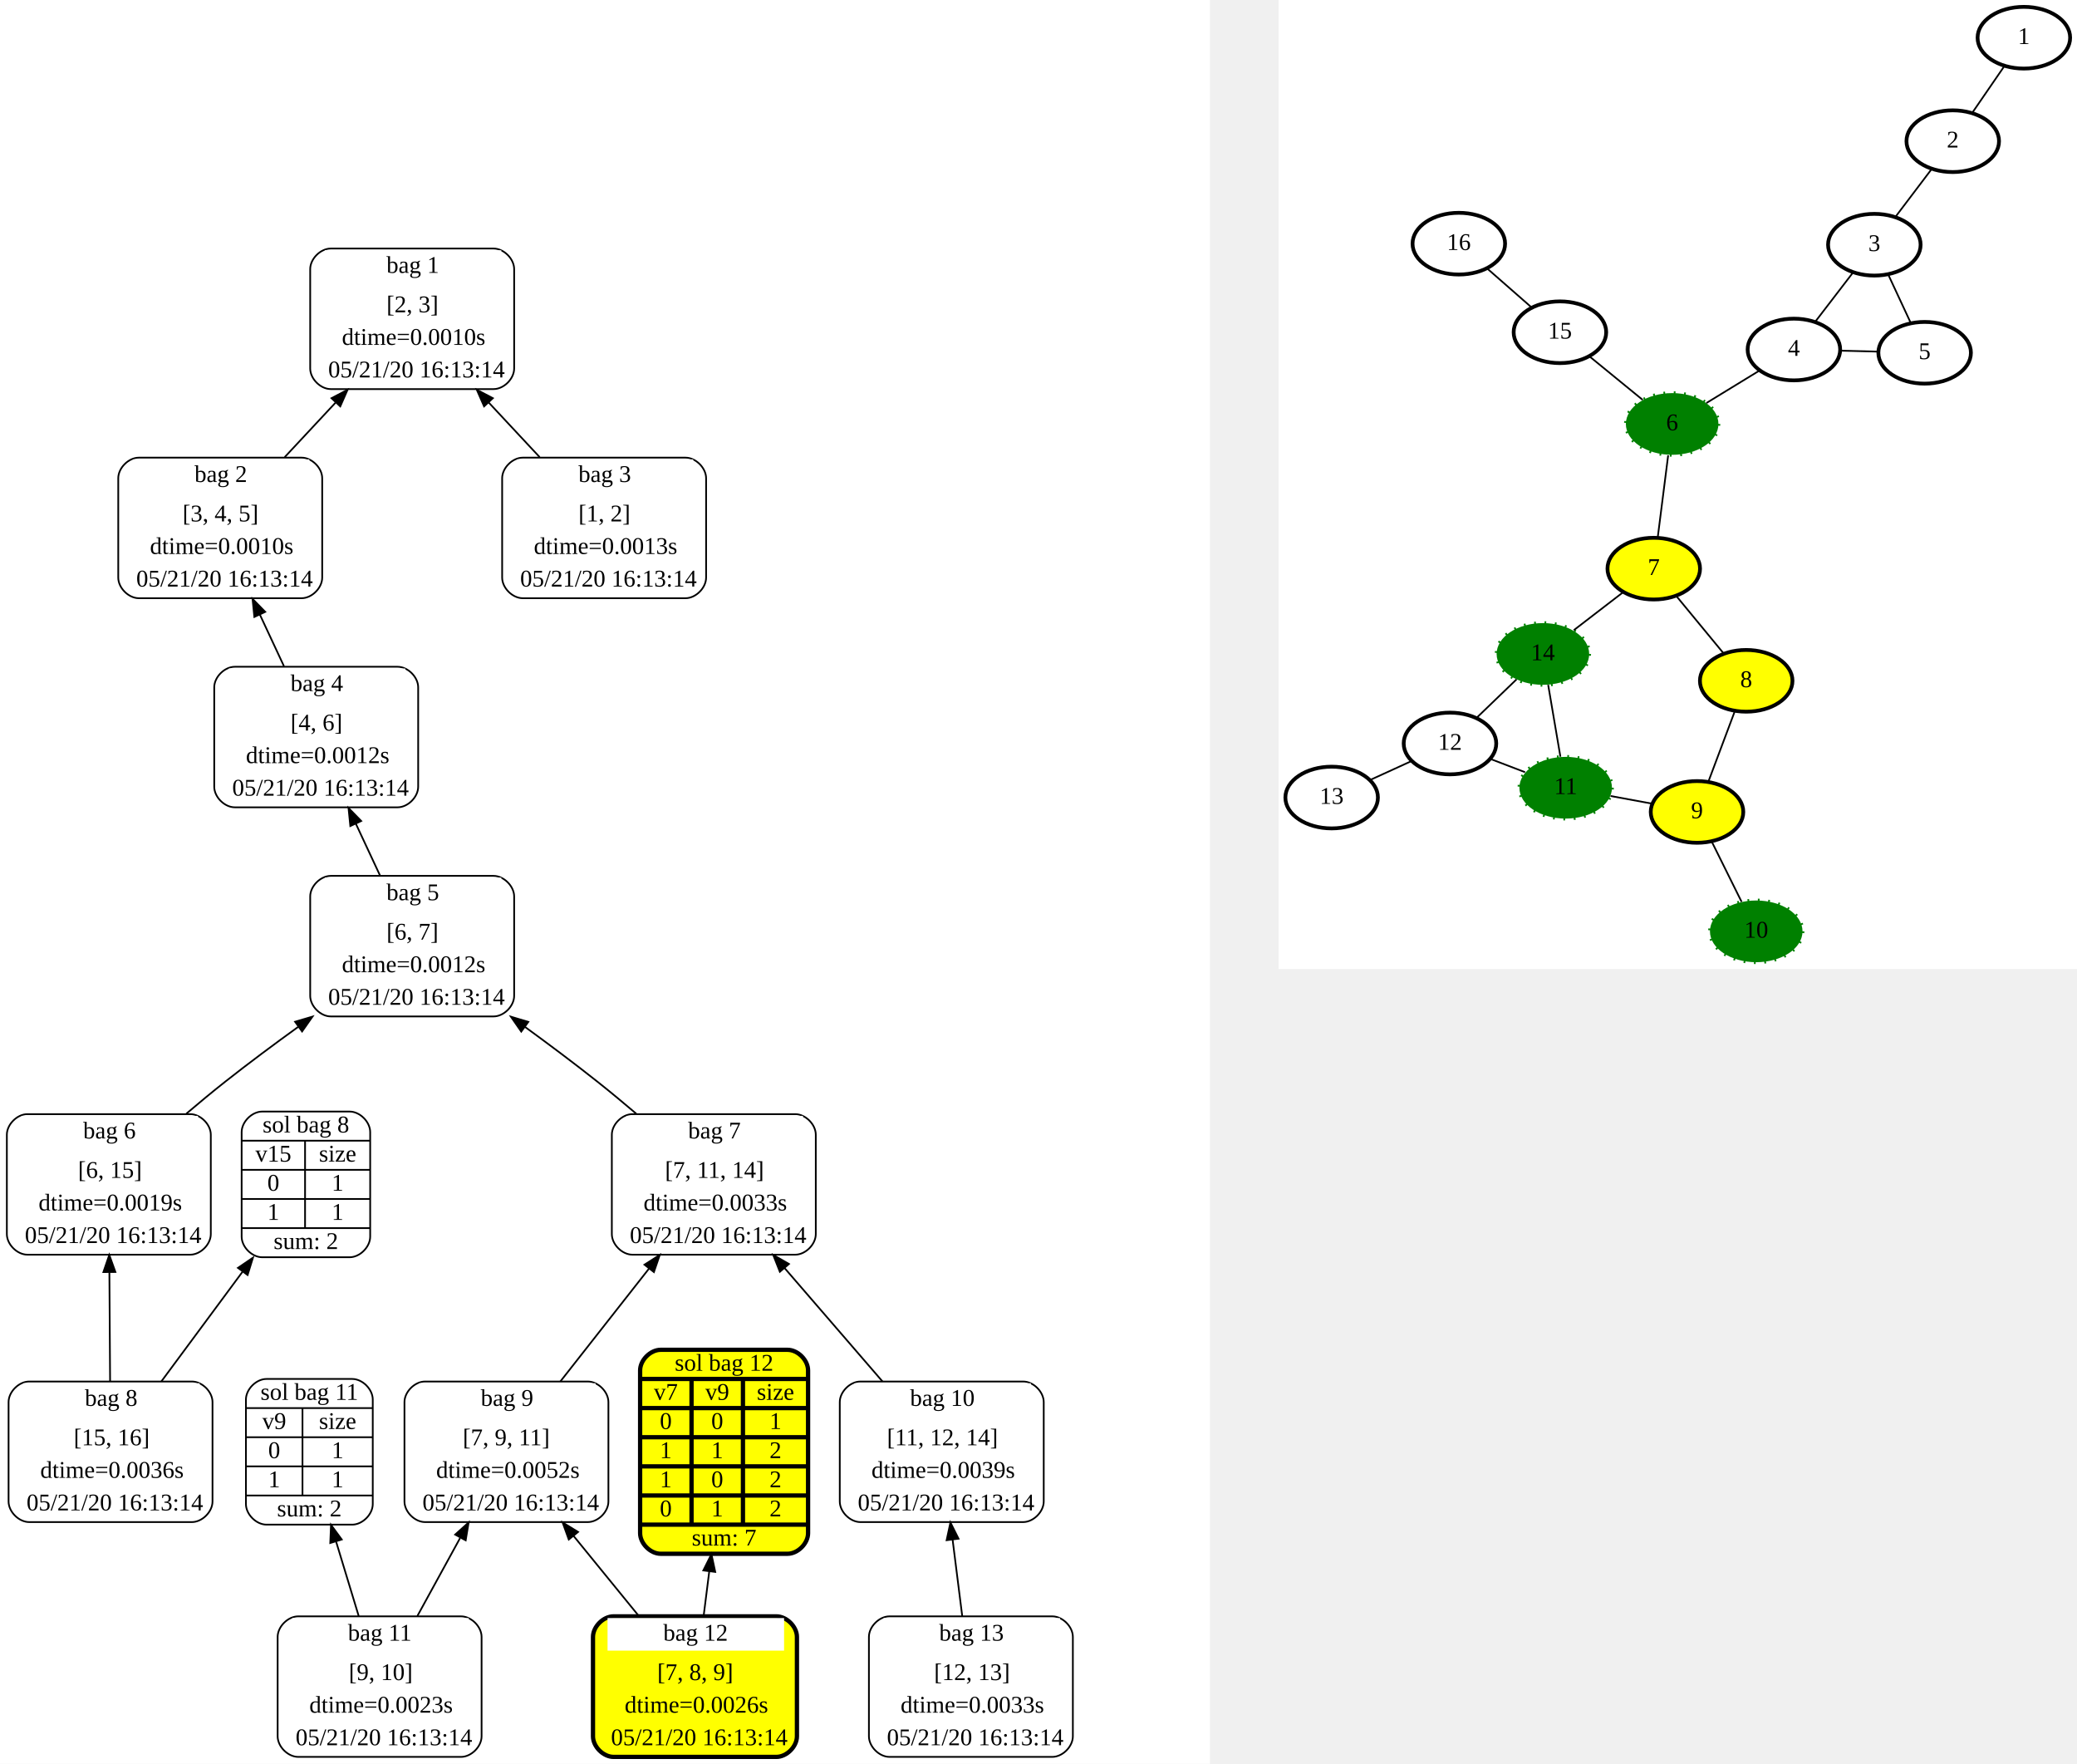
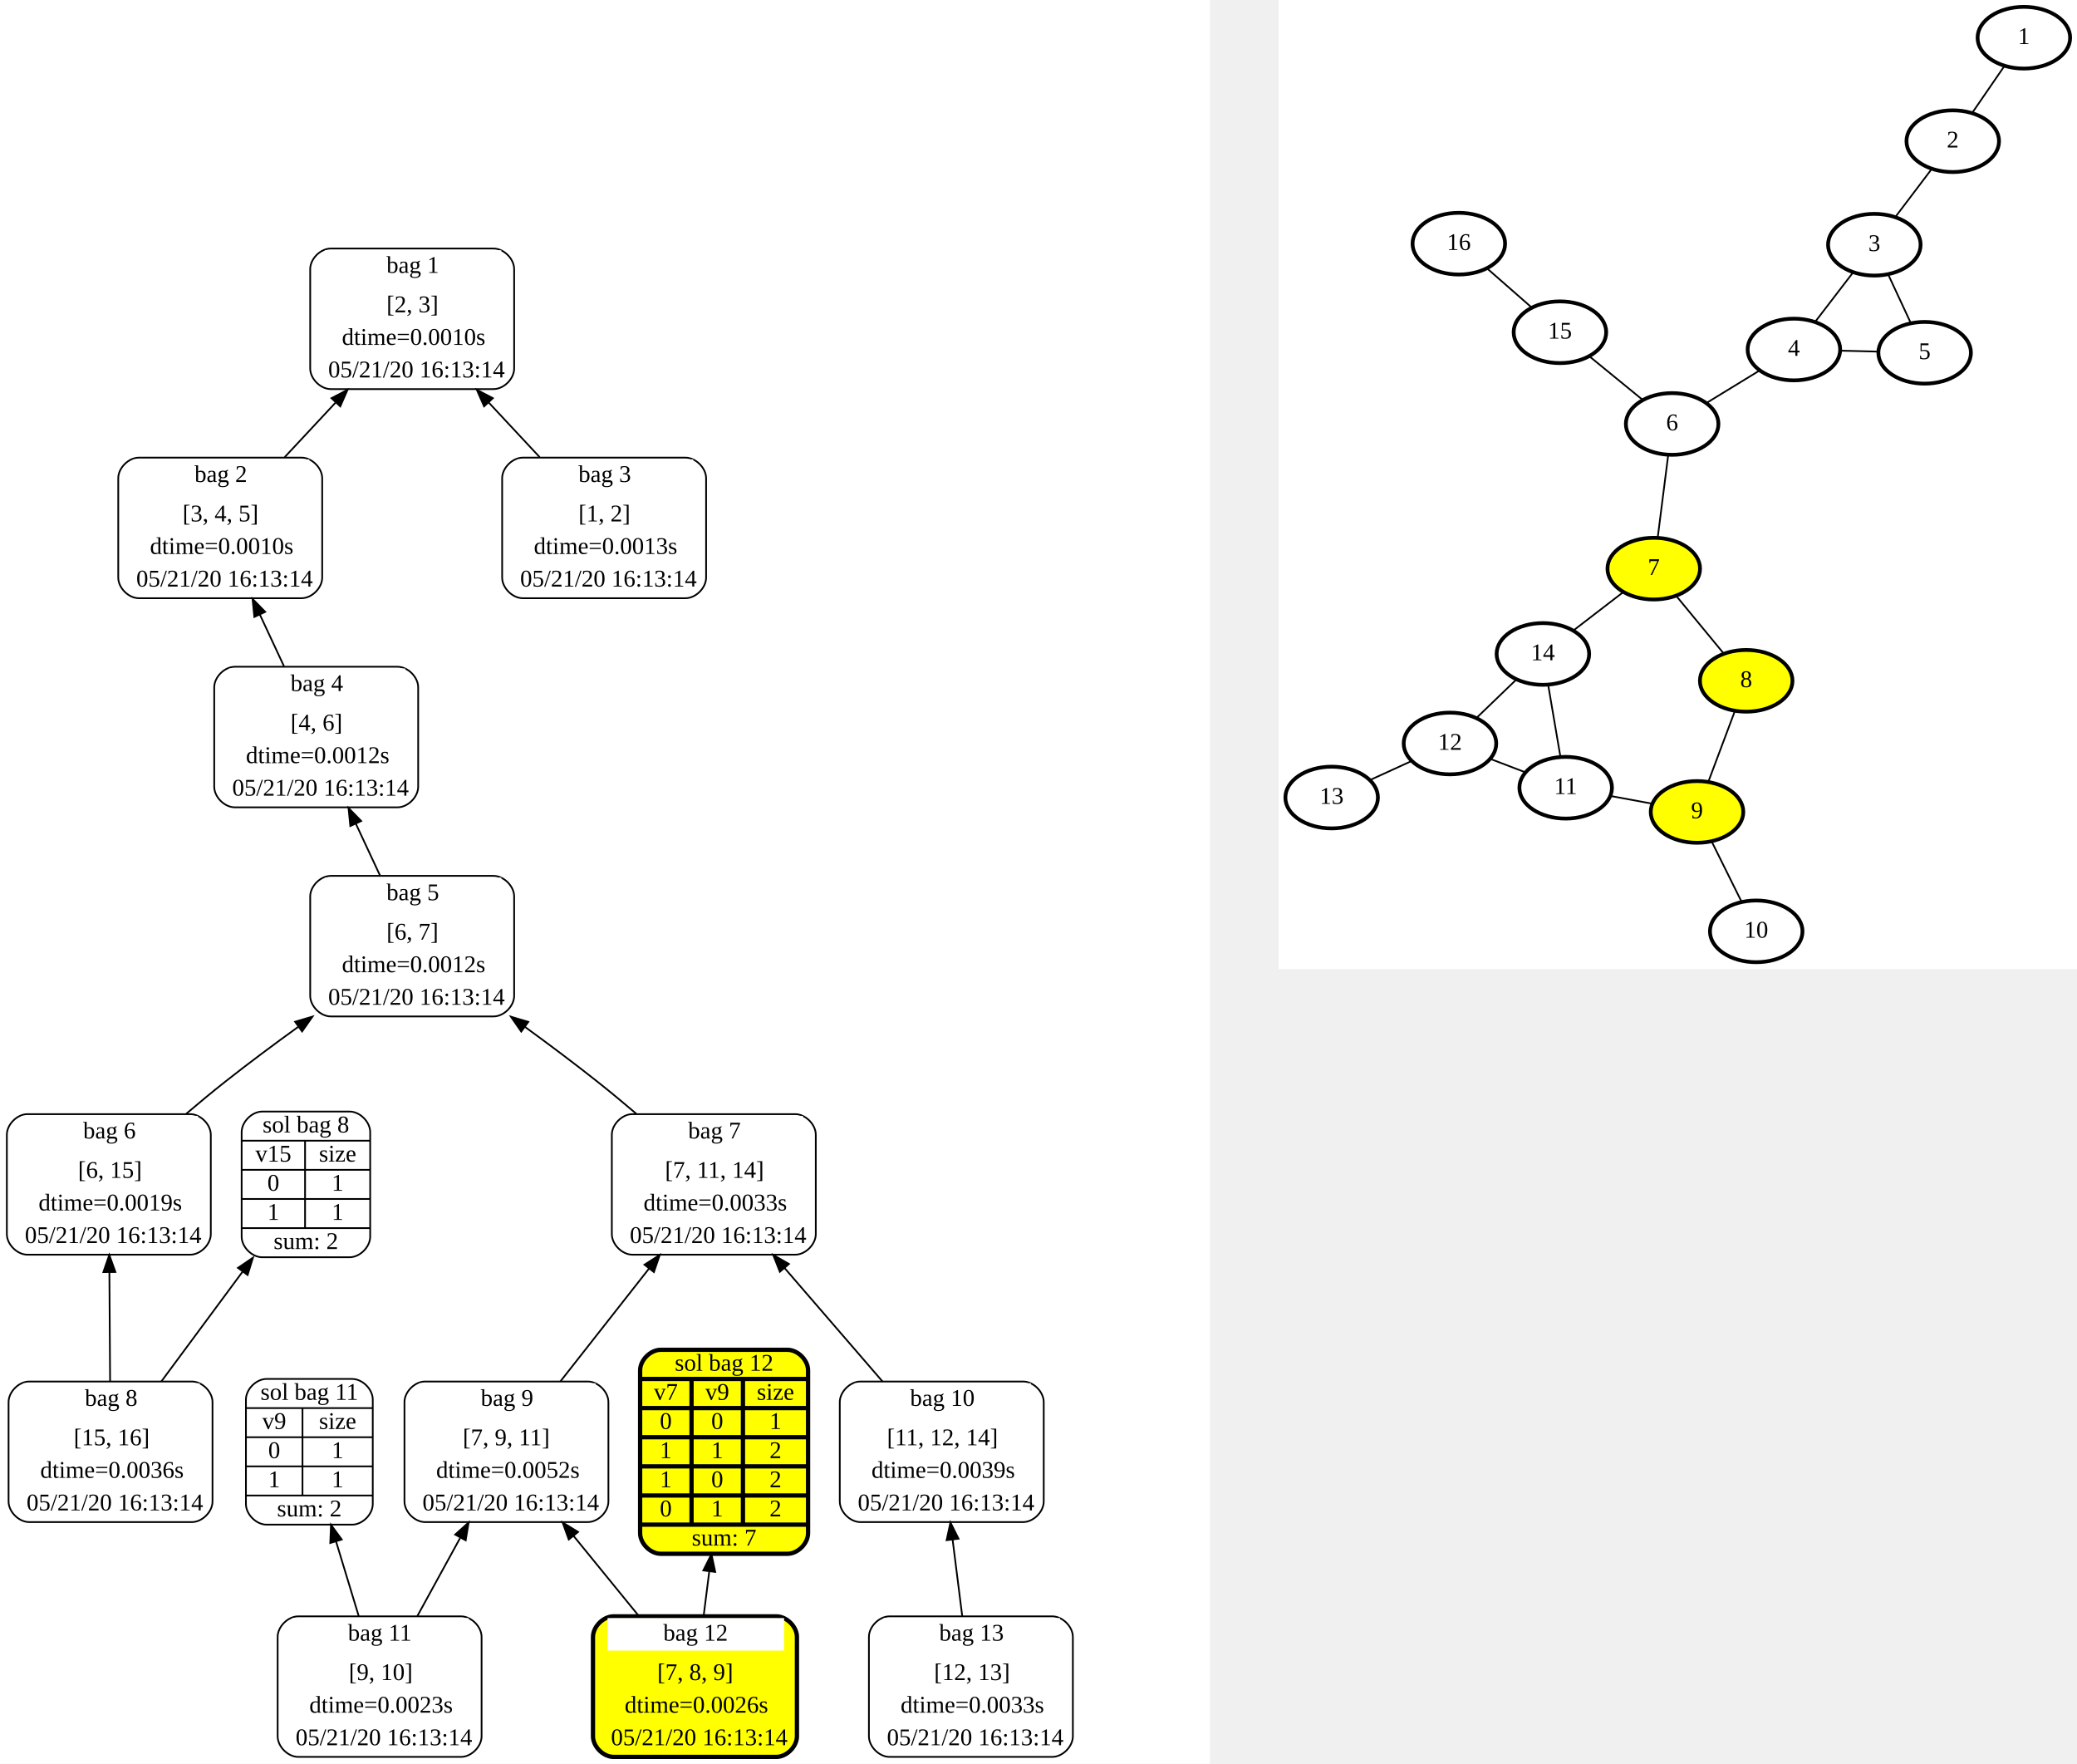
<svg xmlns="http://www.w3.org/2000/svg" viewBox="0.00 0.00 1211.9 1029.0" preserveAspectRatio="xMinYMin">
  <g id="graph0" class="graph" transform="scale(1 1) rotate(0) translate(4 1025)">
    <polygon fill="white" stroke="transparent" points="-4,4 -4,-1025 702,-1025 702,4 -4,4" />
    <g id="node1" class="node">
      <path fill="white" stroke="black" d="M284,-880C284,-880 189,-880 189,-880 183,-880 177,-874 177,-868 177,-868 177,-810 177,-810 177,-804 183,-798 189,-798 189,-798 284,-798 284,-798 290,-798 296,-804 296,-810 296,-810 296,-868 296,-868 296,-874 290,-880 284,-880" />
      <polygon fill="white" stroke="transparent" points="185.5,-860 185.5,-879 288.5,-879 288.5,-860 185.5,-860" />
      <text text-anchor="start" x="221.5" y="-865.8" font-family="Times New Roman,serif" font-size="14.00">bag 1</text>
      <text text-anchor="start" x="221.5" y="-842.8" font-family="Times New Roman,serif" font-size="14.00">[2, 3]</text>
      <text text-anchor="start" x="195.5" y="-823.8" font-family="Times New Roman,serif" font-size="14.00">dtime=0.0010s</text>
      <text text-anchor="start" x="187.5" y="-804.8" font-family="Times New Roman,serif" font-size="14.00">05/21/20 16:13:14</text>
    </g>
    <g id="node2" class="node">
      <path fill="white" stroke="black" d="M172,-758C172,-758 77,-758 77,-758 71,-758 65,-752 65,-746 65,-746 65,-688 65,-688 65,-682 71,-676 77,-676 77,-676 172,-676 172,-676 178,-676 184,-682 184,-688 184,-688 184,-746 184,-746 184,-752 178,-758 172,-758" />
      <polygon fill="white" stroke="transparent" points="73.5,-738 73.5,-757 176.5,-757 176.5,-738 73.5,-738" />
      <text text-anchor="start" x="109.5" y="-743.8" font-family="Times New Roman,serif" font-size="14.00">bag 2</text>
      <text text-anchor="start" x="102.5" y="-720.8" font-family="Times New Roman,serif" font-size="14.00">[3, 4, 5]</text>
      <text text-anchor="start" x="83.5" y="-701.8" font-family="Times New Roman,serif" font-size="14.00">dtime=0.0010s</text>
      <text text-anchor="start" x="75.5" y="-682.8" font-family="Times New Roman,serif" font-size="14.00">05/21/20 16:13:14</text>
    </g>
    <g id="edge1" class="edge">
      <path fill="none" stroke="black" d="M162.11,-758.29C171.62,-768.48 181.93,-779.53 191.75,-790.06" />
      <polygon fill="black" stroke="black" points="189.42,-792.69 198.8,-797.61 194.54,-787.91 189.42,-792.69" />
    </g>
    <g id="node3" class="node">
      <path fill="white" stroke="black" d="M396,-758C396,-758 301,-758 301,-758 295,-758 289,-752 289,-746 289,-746 289,-688 289,-688 289,-682 295,-676 301,-676 301,-676 396,-676 396,-676 402,-676 408,-682 408,-688 408,-688 408,-746 408,-746 408,-752 402,-758 396,-758" />
      <polygon fill="white" stroke="transparent" points="297.5,-738 297.5,-757 400.5,-757 400.5,-738 297.5,-738" />
      <text text-anchor="start" x="333.5" y="-743.8" font-family="Times New Roman,serif" font-size="14.00">bag 3</text>
      <text text-anchor="start" x="333.5" y="-720.8" font-family="Times New Roman,serif" font-size="14.00">[1, 2]</text>
      <text text-anchor="start" x="307.5" y="-701.8" font-family="Times New Roman,serif" font-size="14.00">dtime=0.0013s</text>
      <text text-anchor="start" x="299.5" y="-682.8" font-family="Times New Roman,serif" font-size="14.00">05/21/20 16:13:14</text>
    </g>
    <g id="edge2" class="edge">
      <path fill="none" stroke="black" d="M310.89,-758.29C301.38,-768.48 291.07,-779.53 281.25,-790.06" />
      <polygon fill="black" stroke="black" points="278.46,-787.91 274.2,-797.61 283.58,-792.69 278.46,-787.91" />
    </g>
    <g id="node4" class="node">
      <path fill="white" stroke="black" d="M228,-636C228,-636 133,-636 133,-636 127,-636 121,-630 121,-624 121,-624 121,-566 121,-566 121,-560 127,-554 133,-554 133,-554 228,-554 228,-554 234,-554 240,-560 240,-566 240,-566 240,-624 240,-624 240,-630 234,-636 228,-636" />
      <polygon fill="white" stroke="transparent" points="129.5,-616 129.5,-635 232.5,-635 232.5,-616 129.5,-616" />
      <text text-anchor="start" x="165.5" y="-621.8" font-family="Times New Roman,serif" font-size="14.00">bag 4</text>
      <text text-anchor="start" x="165.5" y="-598.8" font-family="Times New Roman,serif" font-size="14.00">[4, 6]</text>
      <text text-anchor="start" x="139.5" y="-579.8" font-family="Times New Roman,serif" font-size="14.00">dtime=0.0012s</text>
      <text text-anchor="start" x="131.5" y="-560.8" font-family="Times New Roman,serif" font-size="14.00">05/21/20 16:13:14</text>
    </g>
    <g id="edge3" class="edge">
      <path fill="none" stroke="black" d="M161.7,-636.29C157.17,-645.99 152.29,-656.46 147.59,-666.52" />
      <polygon fill="black" stroke="black" points="144.41,-665.07 143.35,-675.61 150.75,-668.03 144.41,-665.07" />
    </g>
    <g id="node5" class="node">
      <path fill="white" stroke="black" d="M284,-514C284,-514 189,-514 189,-514 183,-514 177,-508 177,-502 177,-502 177,-444 177,-444 177,-438 183,-432 189,-432 189,-432 284,-432 284,-432 290,-432 296,-438 296,-444 296,-444 296,-502 296,-502 296,-508 290,-514 284,-514" />
      <polygon fill="white" stroke="transparent" points="185.5,-494 185.5,-513 288.5,-513 288.5,-494 185.5,-494" />
      <text text-anchor="start" x="221.5" y="-499.8" font-family="Times New Roman,serif" font-size="14.00">bag 5</text>
      <text text-anchor="start" x="221.5" y="-476.8" font-family="Times New Roman,serif" font-size="14.00">[6, 7]</text>
      <text text-anchor="start" x="195.5" y="-457.8" font-family="Times New Roman,serif" font-size="14.00">dtime=0.0012s</text>
      <text text-anchor="start" x="187.5" y="-438.8" font-family="Times New Roman,serif" font-size="14.00">05/21/20 16:13:14</text>
    </g>
    <g id="edge4" class="edge">
      <path fill="none" stroke="black" d="M217.7,-514.29C213.17,-523.99 208.29,-534.46 203.59,-544.52" />
      <polygon fill="black" stroke="black" points="200.41,-543.07 199.35,-553.61 206.75,-546.03 200.41,-543.07" />
    </g>
    <g id="node6" class="node">
      <path fill="white" stroke="black" d="M107,-375C107,-375 12,-375 12,-375 6,-375 0,-369 0,-363 0,-363 0,-305 0,-305 0,-299 6,-293 12,-293 12,-293 107,-293 107,-293 113,-293 119,-299 119,-305 119,-305 119,-363 119,-363 119,-369 113,-375 107,-375" />
      <polygon fill="white" stroke="transparent" points="8.5,-355 8.5,-374 111.5,-374 111.5,-355 8.5,-355" />
      <text text-anchor="start" x="44.5" y="-360.8" font-family="Times New Roman,serif" font-size="14.00">bag 6</text>
      <text text-anchor="start" x="41.5" y="-337.8" font-family="Times New Roman,serif" font-size="14.00">[6, 15]</text>
      <text text-anchor="start" x="18.5" y="-318.8" font-family="Times New Roman,serif" font-size="14.00">dtime=0.0019s</text>
      <text text-anchor="start" x="10.5" y="-299.8" font-family="Times New Roman,serif" font-size="14.00">05/21/20 16:13:14</text>
    </g>
    <g id="edge5" class="edge">
      <path fill="none" stroke="black" d="M104.73,-375.27C112.24,-381.65 120.01,-388.1 127.5,-394 141.02,-404.66 155.82,-415.68 170.05,-425.95" />
      <polygon fill="black" stroke="black" points="168.17,-428.91 178.34,-431.9 172.26,-423.23 168.17,-428.91" />
    </g>
    <g id="node7" class="node">
      <path fill="white" stroke="black" d="M460,-375C460,-375 365,-375 365,-375 359,-375 353,-369 353,-363 353,-363 353,-305 353,-305 353,-299 359,-293 365,-293 365,-293 460,-293 460,-293 466,-293 472,-299 472,-305 472,-305 472,-363 472,-363 472,-369 466,-375 460,-375" />
      <polygon fill="white" stroke="transparent" points="361.5,-355 361.5,-374 464.5,-374 464.5,-355 361.5,-355" />
      <text text-anchor="start" x="397.5" y="-360.8" font-family="Times New Roman,serif" font-size="14.00">bag 7</text>
      <text text-anchor="start" x="384" y="-337.8" font-family="Times New Roman,serif" font-size="14.00">[7, 11, 14]</text>
      <text text-anchor="start" x="371.5" y="-318.8" font-family="Times New Roman,serif" font-size="14.00">dtime=0.0033s</text>
      <text text-anchor="start" x="363.5" y="-299.8" font-family="Times New Roman,serif" font-size="14.00">05/21/20 16:13:14</text>
    </g>
    <g id="edge6" class="edge">
      <path fill="none" stroke="black" d="M367.25,-375.24C359.75,-381.63 351.97,-388.08 344.5,-394 331.09,-404.63 316.41,-415.63 302.32,-425.89" />
      <polygon fill="black" stroke="black" points="300.14,-423.15 294.1,-431.85 304.25,-428.81 300.14,-423.15" />
    </g>
    <g id="node8" class="node">
      <path fill="white" stroke="black" d="M108,-219C108,-219 13,-219 13,-219 7,-219 1,-213 1,-207 1,-207 1,-149 1,-149 1,-143 7,-137 13,-137 13,-137 108,-137 108,-137 114,-137 120,-143 120,-149 120,-149 120,-207 120,-207 120,-213 114,-219 108,-219" />
      <polygon fill="white" stroke="transparent" points="9.5,-199 9.5,-218 112.5,-218 112.5,-199 9.5,-199" />
      <text text-anchor="start" x="45.5" y="-204.8" font-family="Times New Roman,serif" font-size="14.00">bag 8</text>
      <text text-anchor="start" x="39" y="-181.8" font-family="Times New Roman,serif" font-size="14.00">[15, 16]</text>
      <text text-anchor="start" x="19.5" y="-162.8" font-family="Times New Roman,serif" font-size="14.00">dtime=0.0036s</text>
      <text text-anchor="start" x="11.5" y="-143.8" font-family="Times New Roman,serif" font-size="14.00">05/21/20 16:13:14</text>
    </g>
    <g id="edge7" class="edge">
      <path fill="none" stroke="black" d="M60.24,-219.06C60.11,-238.5 59.96,-262.06 59.83,-282.7" />
      <polygon fill="black" stroke="black" points="56.33,-282.85 59.76,-292.87 63.33,-282.9 56.33,-282.85" />
    </g>
    <g id="node14" class="node">
      <path fill="white" stroke="black" d="M149,-291.5C149,-291.5 200,-291.5 200,-291.5 206,-291.5 212,-297.5 212,-303.5 212,-303.5 212,-364.5 212,-364.5 212,-370.5 206,-376.5 200,-376.5 200,-376.5 149,-376.5 149,-376.5 143,-376.5 137,-370.5 137,-364.5 137,-364.5 137,-303.5 137,-303.5 137,-297.5 143,-291.5 149,-291.5" />
      <text text-anchor="middle" x="174.5" y="-364.3" font-family="Times New Roman,serif" font-size="14.00">sol bag 8</text>
      <text text-anchor="middle" x="155.5" y="-347.3" font-family="Times New Roman,serif" font-size="14.00">v15</text>
      <text text-anchor="middle" x="155.5" y="-330.3" font-family="Times New Roman,serif" font-size="14.00">0</text>
      <text text-anchor="middle" x="155.5" y="-313.3" font-family="Times New Roman,serif" font-size="14.00">1</text>
      <text text-anchor="middle" x="193" y="-347.3" font-family="Times New Roman,serif" font-size="14.00">size</text>
      <text text-anchor="middle" x="193" y="-330.3" font-family="Times New Roman,serif" font-size="14.00">1</text>
      <text text-anchor="middle" x="193" y="-313.3" font-family="Times New Roman,serif" font-size="14.00">1</text>
      <text text-anchor="middle" x="174.5" y="-296.3" font-family="Times New Roman,serif" font-size="14.00">sum: 2</text>
      <polyline fill="none" stroke="black" points="137,-359.5 212,-359.5 " />
      <polyline fill="none" stroke="black" points="137,-342.5 174,-342.5 " />
      <polyline fill="none" stroke="black" points="137,-325.5 174,-325.5 " />
      <polyline fill="none" stroke="black" points="174,-308.5 174,-359.5 " />
      <polyline fill="none" stroke="black" points="174,-342.5 212,-342.5 " />
      <polyline fill="none" stroke="black" points="174,-325.5 212,-325.5 " />
      <polyline fill="none" stroke="black" points="137,-308.5 212,-308.5 " />
    </g>
    <g id="edge13" class="edge">
      <path fill="none" stroke="black" d="M90.15,-219.06C104.66,-238.65 122.25,-262.42 137.61,-283.17" />
      <polygon fill="black" stroke="black" points="134.84,-285.3 143.6,-291.26 140.46,-281.14 134.84,-285.3" />
    </g>
    <g id="node9" class="node">
      <path fill="white" stroke="black" d="M339,-219C339,-219 244,-219 244,-219 238,-219 232,-213 232,-207 232,-207 232,-149 232,-149 232,-143 238,-137 244,-137 244,-137 339,-137 339,-137 345,-137 351,-143 351,-149 351,-149 351,-207 351,-207 351,-213 345,-219 339,-219" />
      <polygon fill="white" stroke="transparent" points="240.5,-199 240.5,-218 343.5,-218 343.5,-199 240.5,-199" />
      <text text-anchor="start" x="276.5" y="-204.8" font-family="Times New Roman,serif" font-size="14.00">bag 9</text>
      <text text-anchor="start" x="266" y="-181.8" font-family="Times New Roman,serif" font-size="14.00">[7, 9, 11]</text>
      <text text-anchor="start" x="250.5" y="-162.8" font-family="Times New Roman,serif" font-size="14.00">dtime=0.0052s</text>
      <text text-anchor="start" x="242.5" y="-143.8" font-family="Times New Roman,serif" font-size="14.00">05/21/20 16:13:14</text>
    </g>
    <g id="edge8" class="edge">
      <path fill="none" stroke="black" d="M322.98,-219.06C338.81,-239.21 358.12,-263.79 374.74,-284.95" />
      <polygon fill="black" stroke="black" points="372.04,-287.17 380.97,-292.87 377.55,-282.85 372.04,-287.17" />
    </g>
    <g id="node10" class="node">
      <path fill="white" stroke="black" d="M593,-219C593,-219 498,-219 498,-219 492,-219 486,-213 486,-207 486,-207 486,-149 486,-149 486,-143 492,-137 498,-137 498,-137 593,-137 593,-137 599,-137 605,-143 605,-149 605,-149 605,-207 605,-207 605,-213 599,-219 593,-219" />
      <polygon fill="white" stroke="transparent" points="494.5,-199 494.5,-218 597.5,-218 597.5,-199 494.5,-199" />
      <text text-anchor="start" x="527" y="-204.8" font-family="Times New Roman,serif" font-size="14.00">bag 10</text>
      <text text-anchor="start" x="513.5" y="-181.8" font-family="Times New Roman,serif" font-size="14.00">[11, 12, 14]</text>
      <text text-anchor="start" x="504.5" y="-162.8" font-family="Times New Roman,serif" font-size="14.00">dtime=0.0039s</text>
      <text text-anchor="start" x="496.5" y="-143.8" font-family="Times New Roman,serif" font-size="14.00">05/21/20 16:13:14</text>
    </g>
    <g id="edge9" class="edge">
      <path fill="none" stroke="black" d="M510.9,-219.06C493.42,-239.3 472.09,-264 453.76,-285.23" />
      <polygon fill="black" stroke="black" points="451.04,-283.02 447.15,-292.87 456.34,-287.59 451.04,-283.02" />
    </g>
    <g id="node11" class="node">
      <path fill="white" stroke="black" d="M265,-82C265,-82 170,-82 170,-82 164,-82 158,-76 158,-70 158,-70 158,-12 158,-12 158,-6 164,0 170,0 170,0 265,0 265,0 271,0 277,-6 277,-12 277,-12 277,-70 277,-70 277,-76 271,-82 265,-82" />
      <polygon fill="white" stroke="transparent" points="166.5,-62 166.5,-81 269.5,-81 269.5,-62 166.5,-62" />
      <text text-anchor="start" x="199" y="-67.8" font-family="Times New Roman,serif" font-size="14.00">bag 11</text>
      <text text-anchor="start" x="199.5" y="-44.8" font-family="Times New Roman,serif" font-size="14.00">[9, 10]</text>
      <text text-anchor="start" x="176.5" y="-25.8" font-family="Times New Roman,serif" font-size="14.00">dtime=0.0023s</text>
      <text text-anchor="start" x="168.5" y="-6.8" font-family="Times New Roman,serif" font-size="14.00">05/21/20 16:13:14</text>
    </g>
    <g id="edge10" class="edge">
      <path fill="none" stroke="black" d="M239.5,-82.14C247.33,-96.43 256.25,-112.69 264.45,-127.66" />
      <polygon fill="black" stroke="black" points="261.58,-129.7 269.45,-136.78 267.72,-126.33 261.58,-129.7" />
    </g>
    <g id="node15" class="node">
      <path fill="white" stroke="black" d="M151.5,-135.5C151.5,-135.5 201.5,-135.5 201.5,-135.5 207.5,-135.5 213.5,-141.5 213.5,-147.5 213.5,-147.5 213.5,-208.5 213.5,-208.5 213.5,-214.5 207.5,-220.5 201.5,-220.5 201.5,-220.5 151.5,-220.5 151.5,-220.5 145.5,-220.5 139.5,-214.5 139.5,-208.5 139.5,-208.5 139.5,-147.5 139.5,-147.5 139.5,-141.5 145.5,-135.5 151.5,-135.5" />
      <text text-anchor="middle" x="176.5" y="-208.3" font-family="Times New Roman,serif" font-size="14.00">sol bag 11</text>
      <text text-anchor="middle" x="156" y="-191.3" font-family="Times New Roman,serif" font-size="14.00">v9</text>
      <text text-anchor="middle" x="156" y="-174.3" font-family="Times New Roman,serif" font-size="14.00">0</text>
      <text text-anchor="middle" x="156" y="-157.3" font-family="Times New Roman,serif" font-size="14.00">1</text>
      <text text-anchor="middle" x="193" y="-191.3" font-family="Times New Roman,serif" font-size="14.00">size</text>
      <text text-anchor="middle" x="193" y="-174.3" font-family="Times New Roman,serif" font-size="14.00">1</text>
      <text text-anchor="middle" x="193" y="-157.3" font-family="Times New Roman,serif" font-size="14.00">1</text>
      <text text-anchor="middle" x="176.5" y="-140.3" font-family="Times New Roman,serif" font-size="14.00">sum: 2</text>
      <polyline fill="none" stroke="black" points="139.5,-203.5 213.5,-203.5 " />
      <polyline fill="none" stroke="black" points="139.5,-186.5 172.5,-186.5 " />
      <polyline fill="none" stroke="black" points="139.5,-169.5 172.5,-169.5 " />
      <polyline fill="none" stroke="black" points="172.5,-152.5 172.5,-203.5 " />
      <polyline fill="none" stroke="black" points="172.5,-186.5 213.5,-186.5 " />
      <polyline fill="none" stroke="black" points="172.5,-169.5 213.5,-169.5 " />
      <polyline fill="none" stroke="black" points="139.5,-152.5 213.5,-152.5 " />
    </g>
    <g id="edge14" class="edge">
      <path fill="none" stroke="black" d="M205.31,-82.14C201.17,-95.78 196.48,-111.21 192.11,-125.61" />
      <polygon fill="black" stroke="black" points="188.7,-124.79 189.14,-135.38 195.4,-126.83 188.7,-124.79" />
    </g>
    <g id="node12" class="node">
      <path fill="yellow" stroke="black" stroke-width="2.5" d="M449,-82C449,-82 354,-82 354,-82 348,-82 342,-76 342,-70 342,-70 342,-12 342,-12 342,-6 348,0 354,0 354,0 449,0 449,0 455,0 461,-6 461,-12 461,-12 461,-70 461,-70 461,-76 455,-82 449,-82" />
      <polygon fill="white" stroke="transparent" points="350.5,-62 350.5,-81 453.5,-81 453.5,-62 350.5,-62" />
      <text text-anchor="start" x="383" y="-67.8" font-family="Times New Roman,serif" font-size="14.00">bag 12</text>
      <text text-anchor="start" x="379.5" y="-44.8" font-family="Times New Roman,serif" font-size="14.00">[7, 8, 9]</text>
      <text text-anchor="start" x="360.5" y="-25.8" font-family="Times New Roman,serif" font-size="14.00">dtime=0.0026s</text>
      <text text-anchor="start" x="352.5" y="-6.8" font-family="Times New Roman,serif" font-size="14.00">05/21/20 16:13:14</text>
    </g>
    <g id="edge11" class="edge">
      <path fill="none" stroke="black" d="M368.79,-82.14C356.82,-96.83 343.15,-113.61 330.67,-128.92" />
      <polygon fill="black" stroke="black" points="327.87,-126.82 324.27,-136.78 333.3,-131.24 327.87,-126.82" />
    </g>
    <g id="node16" class="node">
      <path fill="yellow" stroke="black" stroke-width="2.5" d="M381.5,-118.5C381.5,-118.5 455.5,-118.5 455.5,-118.5 461.5,-118.5 467.5,-124.5 467.5,-130.5 467.5,-130.5 467.5,-225.5 467.5,-225.5 467.5,-231.5 461.5,-237.5 455.5,-237.5 455.5,-237.5 381.5,-237.5 381.5,-237.5 375.5,-237.5 369.5,-231.5 369.5,-225.5 369.5,-225.5 369.5,-130.5 369.5,-130.5 369.5,-124.5 375.5,-118.5 381.5,-118.5" />
      <text text-anchor="middle" x="418.5" y="-225.3" font-family="Times New Roman,serif" font-size="14.00">sol bag 12</text>
      <text text-anchor="middle" x="384.5" y="-208.3" font-family="Times New Roman,serif" font-size="14.00">v7</text>
      <text text-anchor="middle" x="384.5" y="-191.3" font-family="Times New Roman,serif" font-size="14.00">0</text>
      <text text-anchor="middle" x="384.5" y="-174.3" font-family="Times New Roman,serif" font-size="14.00">1</text>
      <text text-anchor="middle" x="384.5" y="-157.3" font-family="Times New Roman,serif" font-size="14.00">1</text>
      <text text-anchor="middle" x="384.5" y="-140.3" font-family="Times New Roman,serif" font-size="14.00">0</text>
      <text text-anchor="middle" x="414.5" y="-208.3" font-family="Times New Roman,serif" font-size="14.00">v9</text>
      <text text-anchor="middle" x="414.5" y="-191.3" font-family="Times New Roman,serif" font-size="14.00">0</text>
      <text text-anchor="middle" x="414.5" y="-174.3" font-family="Times New Roman,serif" font-size="14.00">1</text>
      <text text-anchor="middle" x="414.5" y="-157.3" font-family="Times New Roman,serif" font-size="14.00">0</text>
      <text text-anchor="middle" x="414.5" y="-140.3" font-family="Times New Roman,serif" font-size="14.00">1</text>
      <text text-anchor="middle" x="448.5" y="-208.3" font-family="Times New Roman,serif" font-size="14.00">size</text>
      <text text-anchor="middle" x="448.5" y="-191.3" font-family="Times New Roman,serif" font-size="14.00">1</text>
      <text text-anchor="middle" x="448.5" y="-174.3" font-family="Times New Roman,serif" font-size="14.00">2</text>
      <text text-anchor="middle" x="448.5" y="-157.3" font-family="Times New Roman,serif" font-size="14.00">2</text>
      <text text-anchor="middle" x="448.5" y="-140.3" font-family="Times New Roman,serif" font-size="14.00">2</text>
      <text text-anchor="middle" x="418.5" y="-123.3" font-family="Times New Roman,serif" font-size="14.00">sum: 7</text>
      <polyline fill="none" stroke="black" stroke-width="2.5" points="369.5,-220.5 467.5,-220.5 " />
      <polyline fill="none" stroke="black" stroke-width="2.5" points="369.5,-203.5 399.5,-203.5 " />
      <polyline fill="none" stroke="black" stroke-width="2.5" points="369.5,-186.5 399.5,-186.5 " />
      <polyline fill="none" stroke="black" stroke-width="2.5" points="369.5,-169.5 399.5,-169.5 " />
      <polyline fill="none" stroke="black" stroke-width="2.5" points="369.5,-152.5 399.5,-152.5 " />
      <polyline fill="none" stroke="black" stroke-width="2.5" points="399.5,-135.5 399.5,-220.5 " />
      <polyline fill="none" stroke="black" stroke-width="2.5" points="399.5,-203.5 429.5,-203.5 " />
      <polyline fill="none" stroke="black" stroke-width="2.5" points="399.5,-186.5 429.5,-186.5 " />
      <polyline fill="none" stroke="black" stroke-width="2.5" points="399.5,-169.5 429.5,-169.5 " />
      <polyline fill="none" stroke="black" stroke-width="2.5" points="399.5,-152.5 429.5,-152.5 " />
      <polyline fill="none" stroke="black" stroke-width="2.5" points="429.5,-135.5 429.5,-220.5 " />
      <polyline fill="none" stroke="black" stroke-width="2.5" points="429.5,-203.5 467.5,-203.5 " />
      <polyline fill="none" stroke="black" stroke-width="2.5" points="429.5,-186.5 467.5,-186.5 " />
      <polyline fill="none" stroke="black" stroke-width="2.5" points="429.5,-169.5 467.5,-169.5 " />
      <polyline fill="none" stroke="black" stroke-width="2.5" points="429.5,-152.5 467.5,-152.5 " />
      <polyline fill="none" stroke="black" stroke-width="2.5" points="369.5,-135.5 467.5,-135.5 " />
    </g>
    <g id="edge15" class="edge">
      <path fill="none" stroke="black" d="M406.55,-82.14C407.59,-90.38 408.71,-99.28 409.84,-108.21" />
      <polygon fill="black" stroke="black" points="406.38,-108.79 411.11,-118.28 413.33,-107.92 406.38,-108.79" />
    </g>
    <g id="node13" class="node">
      <path fill="white" stroke="black" d="M610,-82C610,-82 515,-82 515,-82 509,-82 503,-76 503,-70 503,-70 503,-12 503,-12 503,-6 509,0 515,0 515,0 610,0 610,0 616,0 622,-6 622,-12 622,-12 622,-70 622,-70 622,-76 616,-82 610,-82" />
      <polygon fill="white" stroke="transparent" points="511.5,-62 511.5,-81 614.5,-81 614.5,-62 511.5,-62" />
      <text text-anchor="start" x="544" y="-67.8" font-family="Times New Roman,serif" font-size="14.00">bag 13</text>
      <text text-anchor="start" x="541" y="-44.8" font-family="Times New Roman,serif" font-size="14.00">[12, 13]</text>
      <text text-anchor="start" x="521.5" y="-25.8" font-family="Times New Roman,serif" font-size="14.00">dtime=0.0033s</text>
      <text text-anchor="start" x="513.5" y="-6.8" font-family="Times New Roman,serif" font-size="14.00">05/21/20 16:13:14</text>
    </g>
    <g id="edge12" class="edge">
      <path fill="none" stroke="black" d="M557.45,-82.14C555.68,-96.16 553.68,-112.07 551.82,-126.81" />
      <polygon fill="black" stroke="black" points="548.34,-126.42 550.56,-136.78 555.29,-127.3 548.34,-126.42" />
    </g>
  </g>
  <g id="graph0" class="graph" transform="scale(1 1) rotate(0) translate(238.772 295.4) translate(746 0)">
    <polygon fill="white" stroke="none" points="-238.772,269.962 -238.772,-295.4 227.123,-295.4 227.123,269.962 -238.772,269.962" />
    <g id="node1" class="node">
-       <ellipse fill="green" stroke="green" stroke-width="2.2" stroke-dasharray="1,5" cx="-9.097" cy="-48.053" rx="27" ry="18" />
+       <ellipse fill="none" stroke="black" stroke-width="2.2" cx="-9.097" cy="-48.053" rx="27" ry="18" />
      <text text-anchor="middle" x="-9.097" y="-44.353" font-family="Times New Roman,serif" font-size="14.00">6</text>
    </g>
    <g id="node2" class="node">
      <ellipse fill="none" stroke="black" stroke-width="2.2" cx="-74.578" cy="-101.562" rx="27" ry="18" />
      <text text-anchor="middle" x="-74.578" y="-97.862" font-family="Times New Roman,serif" font-size="14.00">15</text>
    </g>
    <g id="edge1" class="edge">
      <path fill="none" stroke="black" d="M-26.302,-62.112C-35.85,-69.915 -47.695,-79.594 -57.261,-87.411" />
    </g>
    <g id="node6" class="node">
      <ellipse fill="yellow" stroke="black" stroke-width="2.2" cx="-19.825" cy="36.352" rx="27" ry="18" />
      <text text-anchor="middle" x="-19.825" y="40.052" font-family="Times New Roman,serif" font-size="14.00">7</text>
    </g>
    <g id="edge14" class="edge">
      <path fill="none" stroke="black" d="M-11.425,-29.738C-13.237,-15.484 -15.737,4.192 -17.538,18.363" />
    </g>
    <g id="node16" class="node">
      <ellipse fill="none" stroke="black" stroke-width="2.2" cx="-133.568" cy="-153.241" rx="27" ry="18" />
      <text text-anchor="middle" x="-133.568" y="-149.541" font-family="Times New Roman,serif" font-size="14.00">16</text>
    </g>
    <g id="edge15" class="edge">
      <path fill="none" stroke="black" d="M-91.01,-115.958C-99.055,-123.006 -108.726,-131.478 -116.814,-138.564" />
    </g>
    <g id="node3" class="node">
      <ellipse fill="none" stroke="black" stroke-width="2.2" cx="108.878" cy="-152.627" rx="27" ry="18" />
      <text text-anchor="middle" x="108.878" y="-148.927" font-family="Times New Roman,serif" font-size="14.00">3</text>
    </g>
    <g id="node4" class="node">
      <ellipse fill="none" stroke="black" stroke-width="2.2" cx="61.948" cy="-91.486" rx="27" ry="18" />
      <text text-anchor="middle" x="61.948" y="-87.786" font-family="Times New Roman,serif" font-size="14.00">4</text>
    </g>
    <g id="edge2" class="edge">
      <path fill="none" stroke="black" d="M96.548,-136.563C89.704,-127.647 81.215,-116.588 74.359,-107.655" />
    </g>
    <g id="node15" class="node">
      <ellipse fill="none" stroke="black" stroke-width="2.2" cx="154.632" cy="-213.024" rx="27" ry="18" />
      <text text-anchor="middle" x="154.632" y="-209.324" font-family="Times New Roman,serif" font-size="14.00">2</text>
    </g>
    <g id="edge16" class="edge">
      <path fill="none" stroke="black" d="M121.139,-168.812C127.704,-177.478 135.767,-188.122 142.337,-196.794" />
    </g>
    <g id="edge5" class="edge">
      <path fill="none" stroke="black" d="M41.779,-79.156C32.098,-73.237 20.532,-66.167 10.876,-60.263" />
    </g>
    <g id="node5" class="node">
-       <ellipse fill="green" stroke="green" stroke-width="2.2" stroke-dasharray="1,5" cx="-84.512" cy="86.129" rx="27" ry="18" />
+       <ellipse fill="none" stroke="black" stroke-width="2.2" cx="-84.512" cy="86.129" rx="27" ry="18" />
      <text text-anchor="middle" x="-84.512" y="89.829" font-family="Times New Roman,serif" font-size="14.00">14</text>
    </g>
    <g id="edge3" class="edge">
      <path fill="none" stroke="black" d="M-66.493,72.263C-57.521,65.359 -46.706,57.037 -37.747,50.143" />
    </g>
    <g id="node8" class="node">
      <ellipse fill="none" stroke="black" stroke-width="2.2" cx="-138.734" cy="138.363" rx="27" ry="18" />
      <text text-anchor="middle" x="-138.734" y="142.063" font-family="Times New Roman,serif" font-size="14.00">12</text>
    </g>
    <g id="edge12" class="edge">
      <path fill="none" stroke="black" d="M-99.905,100.957C-107.169,107.955 -115.822,116.291 -123.115,123.316" />
    </g>
    <g id="node7" class="node">
      <ellipse fill="none" stroke="black" stroke-width="2.2" cx="138.229" cy="-89.582" rx="27" ry="18" />
      <text text-anchor="middle" x="138.229" y="-85.882" font-family="Times New Roman,serif" font-size="14.00">5</text>
    </g>
    <g id="edge11" class="edge">
      <path fill="none" stroke="black" d="M130.209,-106.81C126.067,-115.705 121.029,-126.528 116.889,-135.421" />
    </g>
    <g id="edge4" class="edge">
      <path fill="none" stroke="black" d="M111.12,-90.259C103.926,-90.439 96.159,-90.632 88.969,-90.812" />
    </g>
    <g id="node9" class="node">
      <ellipse fill="none" stroke="black" stroke-width="2.2" cx="-207.772" cy="169.898" rx="27" ry="18" />
      <text text-anchor="middle" x="-207.772" y="173.598" font-family="Times New Roman,serif" font-size="14.00">13</text>
    </g>
    <g id="edge6" class="edge">
      <path fill="none" stroke="black" d="M-161.34,148.689C-169.047,152.21 -177.658,156.143 -185.351,159.657" />
    </g>
    <g id="node13" class="node">
-       <ellipse fill="green" stroke="green" stroke-width="2.2" stroke-dasharray="1,5" cx="-71.216" cy="164.175" rx="27" ry="18" />
+       <ellipse fill="none" stroke="black" stroke-width="2.2" cx="-71.216" cy="164.175" rx="27" ry="18" />
      <text text-anchor="middle" x="-71.216" y="167.875" font-family="Times New Roman,serif" font-size="14.00">11</text>
    </g>
    <g id="edge17" class="edge">
      <path fill="none" stroke="black" d="M-115.119,147.391C-108.579,149.892 -101.478,152.606 -94.931,155.109" />
    </g>
    <g id="node10" class="node">
      <ellipse fill="yellow" stroke="black" stroke-width="2.2" cx="34.113" cy="101.8" rx="27" ry="18" />
      <text text-anchor="middle" x="34.113" y="105.5" font-family="Times New Roman,serif" font-size="14.00">8</text>
    </g>
    <g id="edge18" class="edge">
      <path fill="none" stroke="black" d="M21.056,85.957C12.701,75.819 1.891,62.703 -6.513,52.504" />
    </g>
    <g id="node11" class="node">
      <ellipse fill="yellow" stroke="black" stroke-width="2.2" cx="5.413" cy="178.295" rx="27" ry="18" />
      <text text-anchor="middle" x="5.413" y="181.995" font-family="Times New Roman,serif" font-size="14.00">9</text>
    </g>
    <g id="edge7" class="edge">
      <path fill="none" stroke="black" d="M27.456,119.542C22.82,131.9 16.662,148.313 12.033,160.65" />
    </g>
    <g id="edge9" class="edge">
      <path fill="none" stroke="black" d="M-20.958,173.436C-28.751,172 -37.276,170.429 -45.056,168.996" />
    </g>
    <g id="node12" class="node">
-       <ellipse fill="green" stroke="green" stroke-width="2.2" stroke-dasharray="1,5" cx="39.965" cy="247.962" rx="27" ry="18" />
+       <ellipse fill="none" stroke="black" stroke-width="2.2" cx="39.965" cy="247.962" rx="27" ry="18" />
      <text text-anchor="middle" x="39.965" y="251.662" font-family="Times New Roman,serif" font-size="14.00">10</text>
    </g>
    <g id="edge8" class="edge">
      <path fill="none" stroke="black" d="M31.424,230.741C26.148,220.104 19.398,206.492 14.096,195.802" />
    </g>
    <g id="edge10" class="edge">
      <path fill="none" stroke="black" d="M-74.3,146.074C-76.448,133.465 -79.301,116.719 -81.445,104.132" />
    </g>
    <g id="node14" class="node">
      <ellipse fill="none" stroke="black" stroke-width="2.2" cx="196.123" cy="-273.4" rx="27" ry="18" />
      <text text-anchor="middle" x="196.123" y="-269.7" font-family="Times New Roman,serif" font-size="14.00">1</text>
    </g>
    <g id="edge13" class="edge">
      <path fill="none" stroke="black" d="M184.786,-256.902C178.931,-248.383 171.809,-238.018 165.956,-229.502" />
    </g>
  </g>
</svg>
